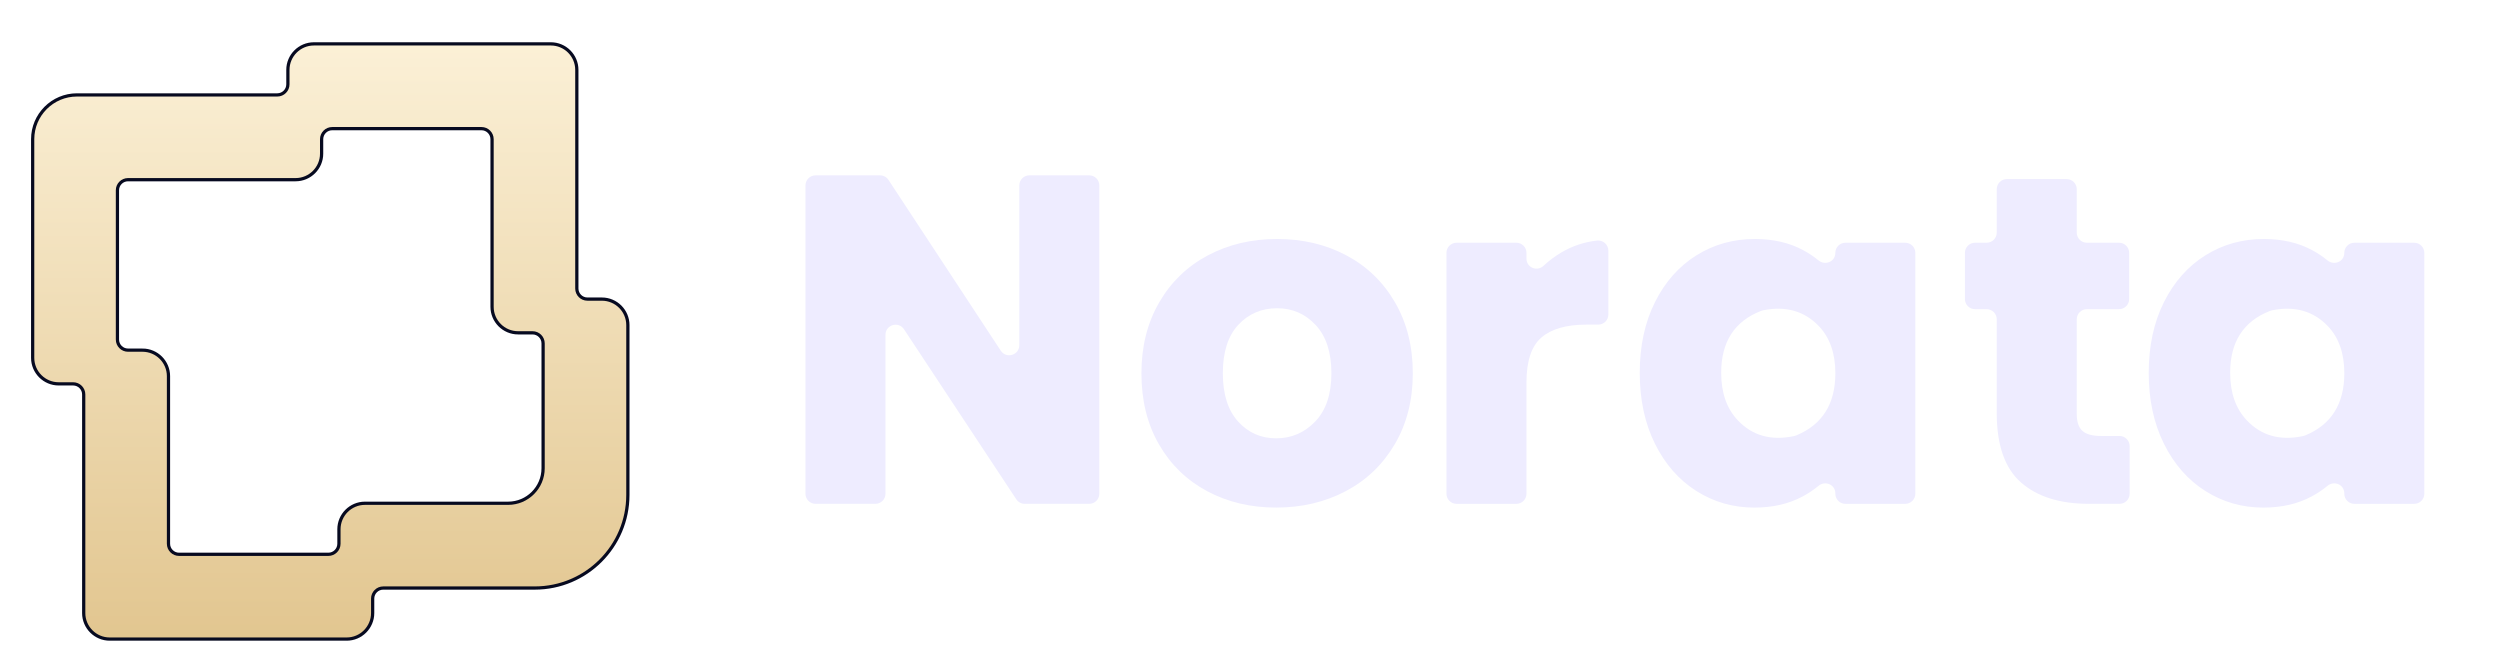
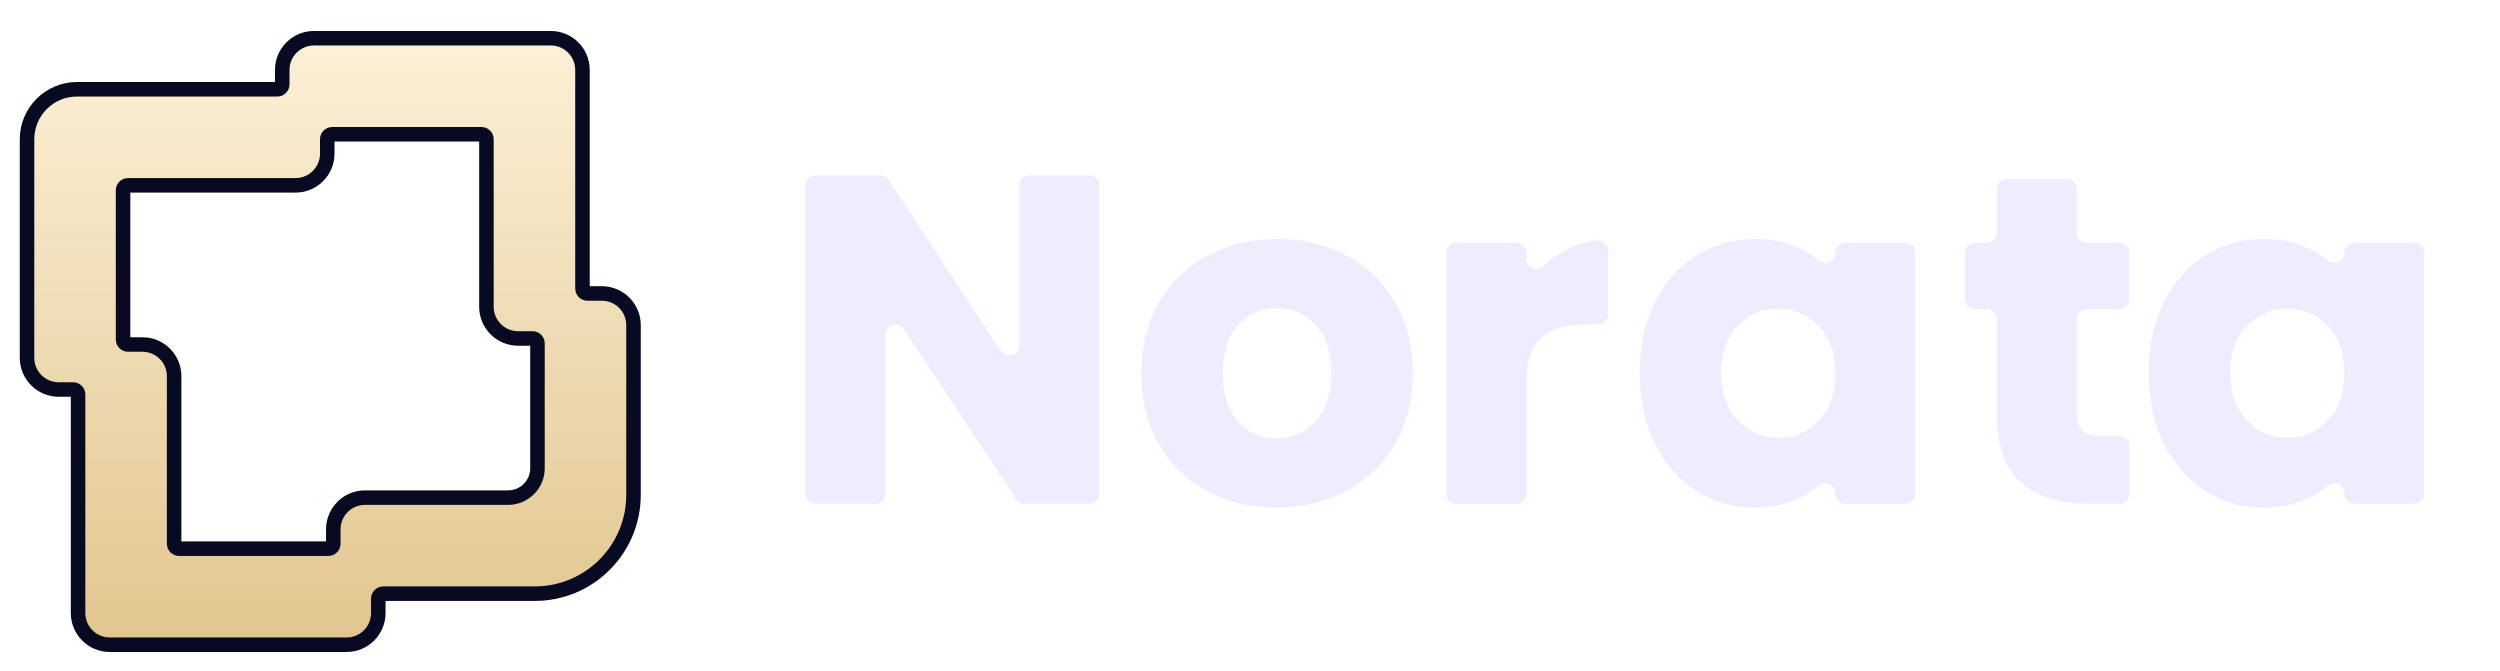
<svg xmlns="http://www.w3.org/2000/svg" viewBox="24 32 205 55" overflow="visible">
  <defs>
    <path id="cenit-isl" d="M224.919,110.004h-5.319c-2.476,0-4.487-2.011-4.487-4.487V25.081c0-4.947-4.027-8.973-8.973-8.973h-87.162c-4.947,0-8.973,4.027-8.973,8.973v5.319c0,2.476-2.011,4.487-4.487,4.487H31.811c-8.658,0-15.703,7.046-15.703,15.703v80.436c0,4.947,4.027,8.973,8.973,8.973h5.319c2.476,0,4.487,2.011,4.487,4.487v80.432c0,4.947,4.027,8.973,8.973,8.973h87.166c4.947,0,8.973-4.027,8.973-8.973v-5.319c0-2.476,2.011-4.487,4.487-4.487h55.755c18.556,0,33.65-15.094,33.65-33.65v-62.485c0-4.947-4.027-8.973-8.973-8.973ZM55.91,128.783h-5.319c-2.476,0-4.487-2.011-4.487-4.487v-54.927c0-2.476,2.011-4.487,4.487-4.487h61.657c4.947,0,8.973-4.027,8.973-8.973v-5.319c0-2.476,2.011-4.487,4.487-4.487h54.923c2.476,0,4.487,2.011,4.487,4.487v61.657c0,4.947,4.027,8.973,8.973,8.973h5.319c2.476,0,4.487,2.011,4.487,4.487v45.949c0,7.422-6.038,13.46-13.46,13.46h-52.679c-4.947,0-8.973,4.027-8.973,8.973v5.319c0,2.476-2.011,4.487-4.487,4.487h-54.927c-2.476,0-4.487-2.011-4.487-4.487v-61.653c0-4.947-4.027-8.973-8.973-8.973Z" transform="translate(23.221 32.140) scale(0.22289)" fill-rule="evenodd" />
    <linearGradient id="cenit-a" x1="0" y1="0" x2="0" y2="1">
      <stop offset="0" stop-color="#fbf0d6" />
      <stop offset="1" stop-color="#e2c690" />
    </linearGradient>
  </defs>
-   <use href="#cenit-isl" fill="url(#cenit-a)" stroke="#070a20" stroke-width="2.38" paint-order="stroke" />
+   <use href="#cenit-isl" fill="url(#cenit-a)" stroke="#070a20" stroke-width="10.68" paint-order="stroke" />
  <g fill="#eeecff" style="color:#eeecff">
    <path d="M113.316,73.314h-5.288c-.278,0-.538-.14-.691-.372l-9.209-13.942c-.453-.685-1.519-.365-1.519.456v13.03c0,.457-.371.828-.828.828h-4.905c-.457,0-.828-.371-.828-.828v-25.279c0-.457.371-.828.828-.828h5.287c.279,0,.539.14.692.373l9.208,14.005c.452.687,1.52.367,1.52-.455v-13.096c0-.457.371-.828.828-.828h4.905c.457,0,.828.371.828.828v25.279c0,.457-.371.828-.828.828Z" fill="currentColor" />
    <path d="M122.988,72.278c-1.675-.895-2.993-2.174-3.952-3.837-.959-1.663-1.439-3.607-1.439-5.832,0-2.2.486-4.137,1.458-5.813.971-1.675,2.302-2.96,3.99-3.856,1.688-.895,3.581-1.343,5.678-1.343s3.99.448,5.678,1.343c1.688.896,3.018,2.181,3.991,3.856.971,1.676,1.458,3.613,1.458,5.813s-.492,4.138-1.477,5.813c-.985,1.676-2.328,2.961-4.029,3.856-1.702.896-3.601,1.343-5.698,1.343s-3.984-.447-5.66-1.343ZM131.851,66.561c.883-.921,1.324-2.238,1.324-3.952s-.429-3.031-1.286-3.952c-.857-.921-1.912-1.381-3.165-1.381-1.279,0-2.34.454-3.185,1.362-.844.908-1.266,2.232-1.266,3.971,0,1.714.416,3.031,1.247,3.952.831.921,1.874,1.381,3.127,1.381s2.321-.461,3.204-1.381Z" fill="currentColor" />
    <path transform="translate(-42.51,0)" d="M194.558,52.691c.891-.524,1.859-.846,2.903-.965.495-.056.934.329.934.828v5.237c0,.457-.371.828-.828.828h-.976c-1.637,0-2.865.352-3.683,1.055-.819.704-1.228,1.938-1.228,3.703v9.11c0,.457-.371.828-.828.828h-4.905c-.457,0-.828-.371-.828-.828v-19.754c0-.457.371-.828.828-.828h4.905c.457,0,.828.371.828.828v.475c0,.731.865,1.088,1.398.589.452-.422.945-.791,1.479-1.106Z" fill="currentColor" />
    <path d="M201.443,56.777c.831-1.662,1.963-2.941,3.395-3.837,1.433-.895,3.031-1.343,4.796-1.343,1.509,0,2.833.307,3.971.921.455.246.868.522,1.24.829.556.459,1.388.112,1.388-.609v-.005c0-.457.371-.828.828-.828h4.905c.457,0,.828.371.828.828v19.754c0,.457-.371.828-.828.828h-4.905c-.457,0-.828-.371-.828-.828v-.034c0-.718-.829-1.07-1.382-.612-.386.32-.814.607-1.285.861-1.138.614-2.462.921-3.971.921-1.739,0-3.325-.454-4.758-1.362-1.433-.908-2.565-2.2-3.395-3.875-.832-1.675-1.247-3.613-1.247-5.813s.416-4.131,1.247-5.794ZM214.872,58.734c-1.182-1.231-2.698-1.662-4.553-1.291-.064.013-.131.032-.191.056-2.171.851-3.255,2.542-3.255,5.071,0,1.637.454,2.935,1.362,3.894,1.192,1.26,2.728,1.693,4.604,1.297.066-.014.136-.035.198-.061,2.131-.885,3.198-2.583,3.198-5.092,0-1.637-.454-2.929-1.362-3.875Z" fill="currentColor" />
    <path transform="translate(42.51,0)" d="M156.12,68.579v3.907c0,.457-.371.828-.828.828h-2.51c-2.379,0-4.234-.582-5.564-1.746-1.33-1.164-1.995-3.063-1.995-5.698v-7.69c0-.457-.371-.828-.828-.828h-.953c-.457,0-.828-.371-.828-.828v-3.792c0-.457.371-.828.828-.828h.953c.457,0,.828-.371.828-.828v-3.562c0-.457.371-.828.828-.828h4.905c.457,0,.828.371.828.828v3.562c0,.457.371.828.828.828h2.641c.457,0,.828.371.828.828v3.792c0,.457-.371.828-.828.828h-2.641c-.457,0-.828.371-.828.828v7.767c0,.64.153,1.1.46,1.381.307.282.818.422,1.535.422h1.512c.457,0,.828.371.828.828Z" fill="currentColor" />
    <path d="M159.707,56.777c.831-1.662,1.963-2.941,3.395-3.837,1.433-.895,3.031-1.343,4.796-1.343,1.509,0,2.833.307,3.971.921.455.246.868.522,1.24.829.556.459,1.388.112,1.388-.609v-.005c0-.457.371-.828.828-.828h4.905c.457,0,.828.371.828.828v19.754c0,.457-.371.828-.828.828h-4.905c-.457,0-.828-.371-.828-.828v-.034c0-.718-.829-1.07-1.382-.612-.386.32-.814.607-1.285.861-1.138.614-2.462.921-3.971.921-1.739,0-3.325-.454-4.758-1.362-1.433-.908-2.565-2.2-3.395-3.875-.832-1.675-1.247-3.613-1.247-5.813s.416-4.131,1.247-5.794ZM173.136,58.734c-1.182-1.231-2.698-1.662-4.553-1.291-.064.013-.131.032-.191.056-2.171.851-3.255,2.542-3.255,5.071,0,1.637.454,2.935,1.362,3.894,1.192,1.26,2.728,1.693,4.604,1.297.066-.014.136-.035.198-.061,2.131-.885,3.198-2.583,3.198-5.092,0-1.637-.454-2.929-1.362-3.875Z" fill="currentColor" />
  </g>
</svg>
